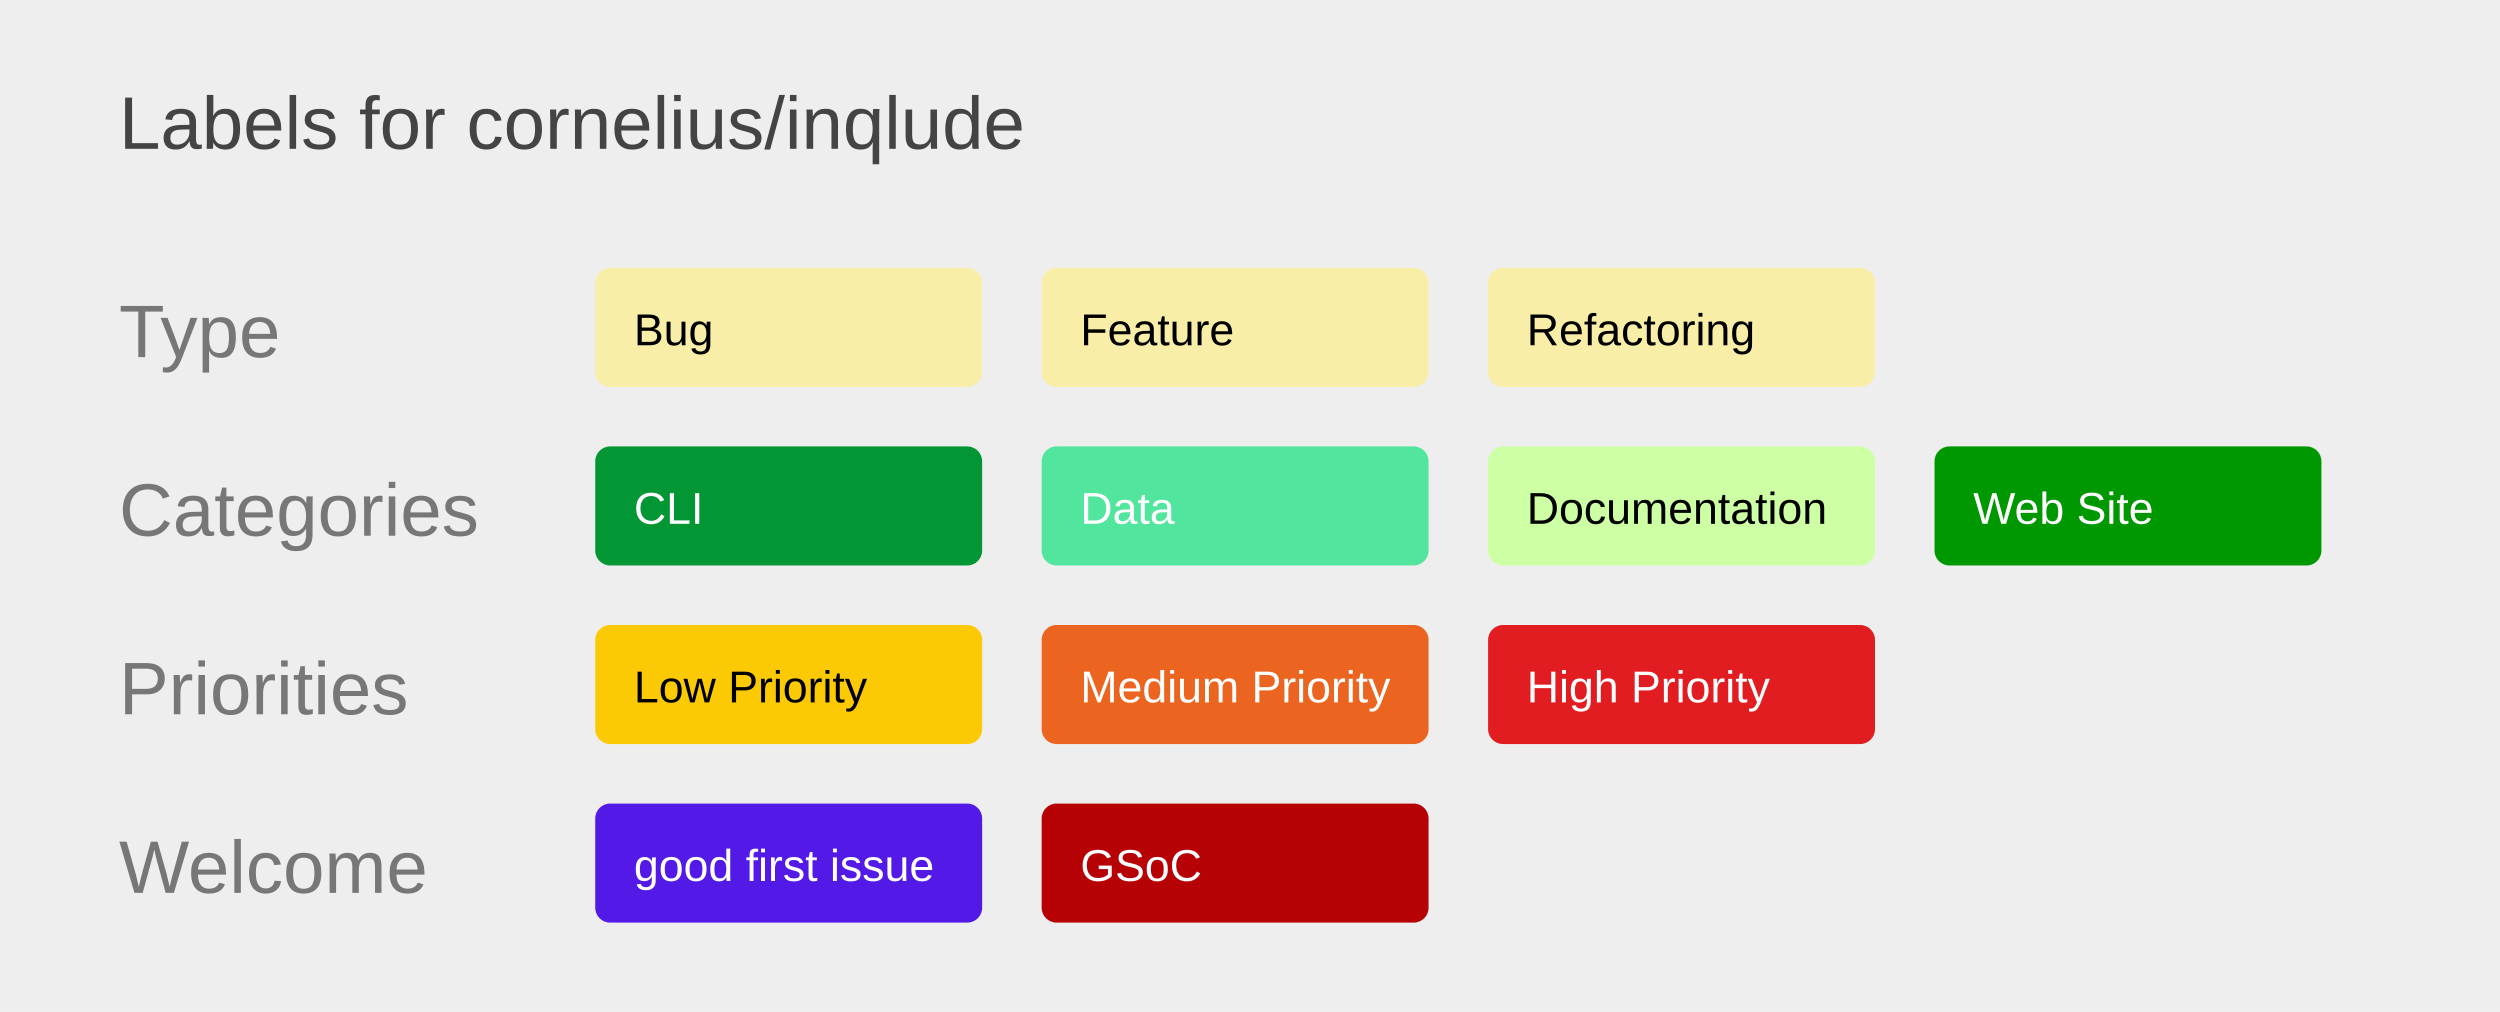
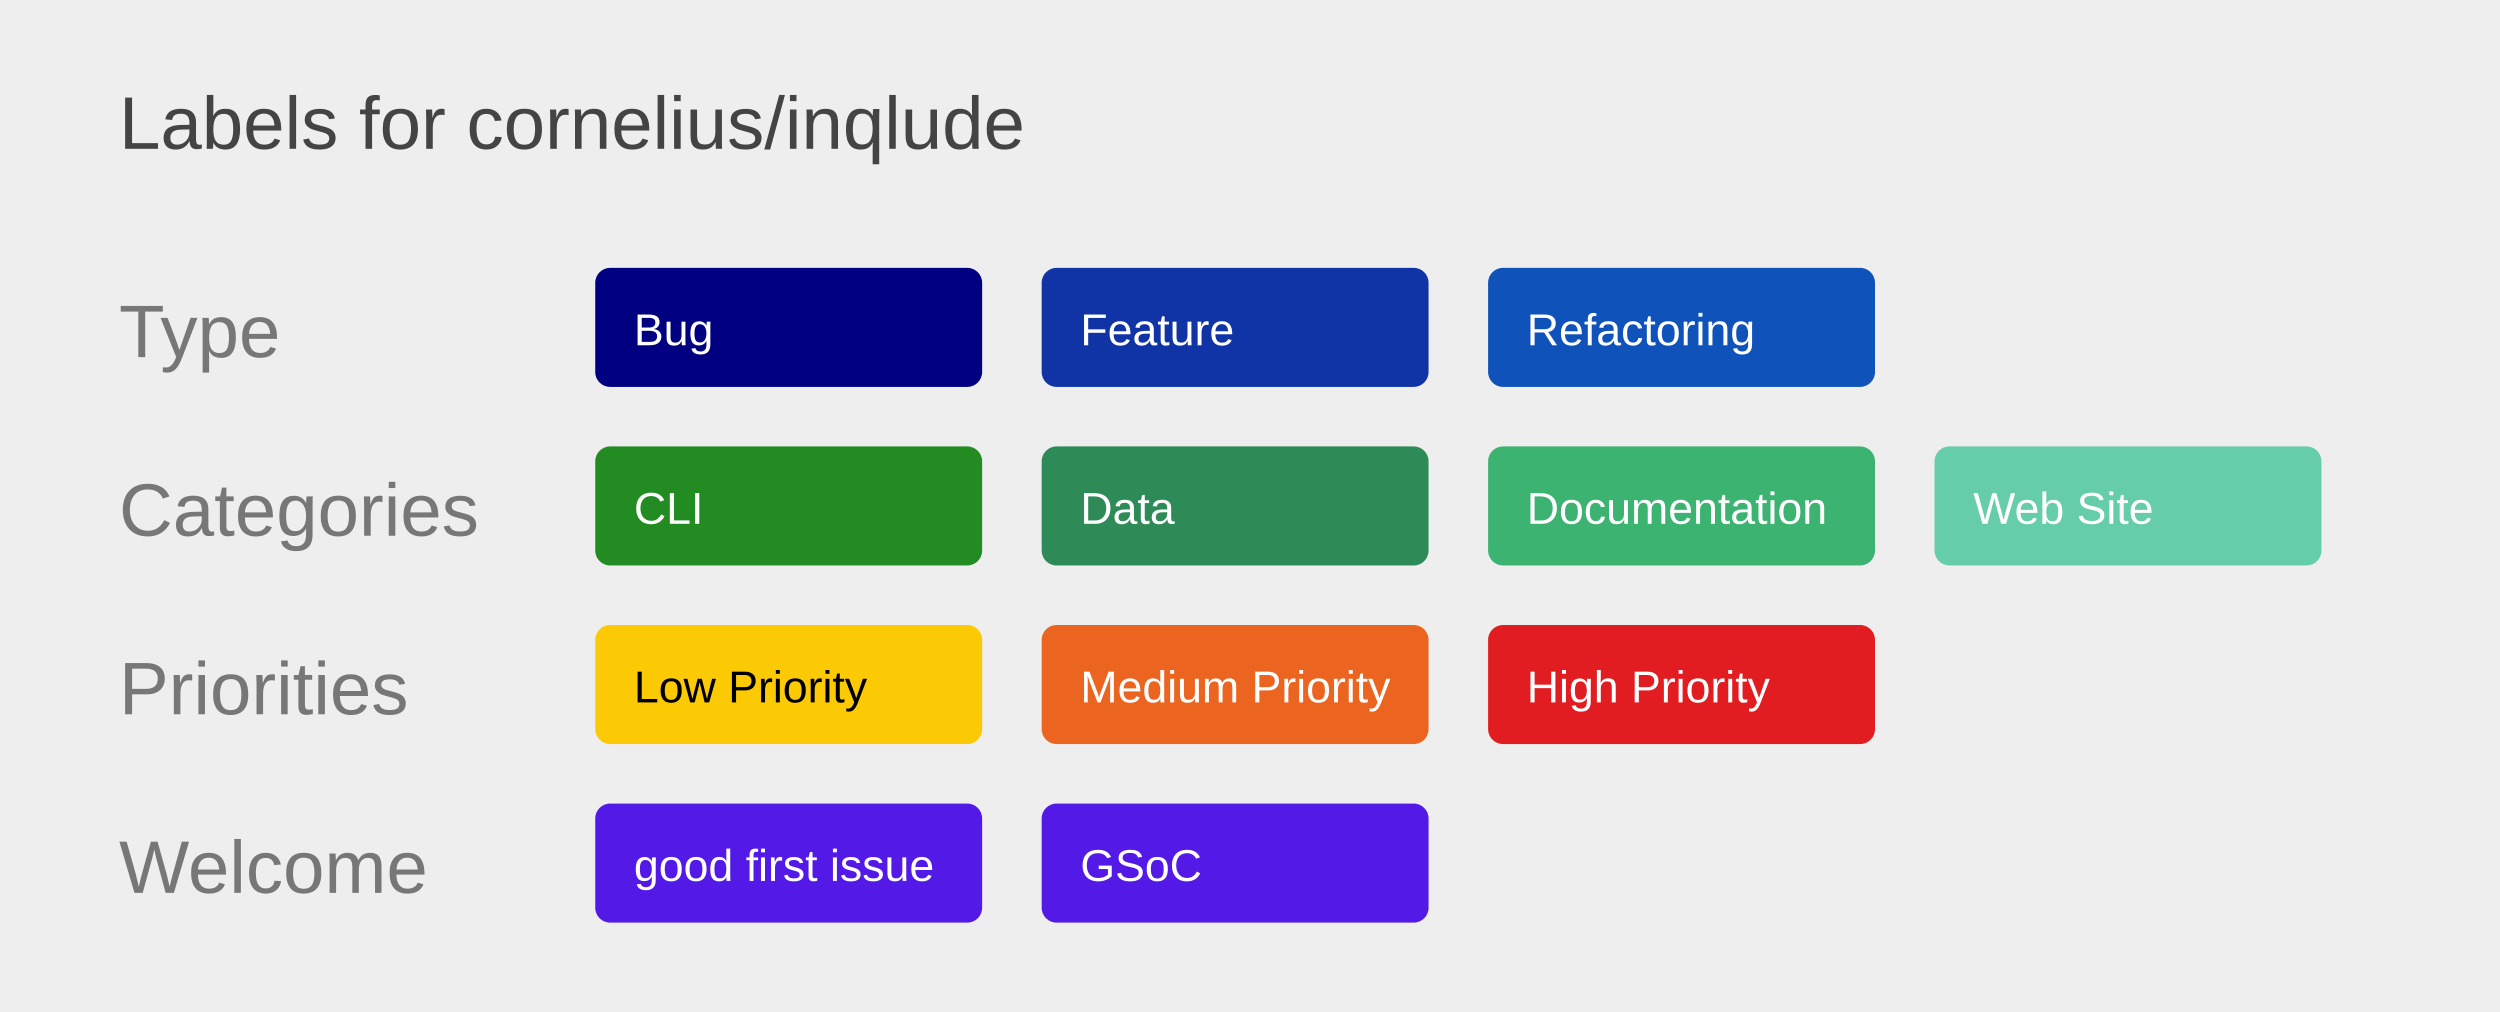
<svg xmlns="http://www.w3.org/2000/svg" width="840" height="340">
  <rect x="0" y="0" width="840" height="340" fill="#eee" />
  <g font-size="25" font-family="arial" fill="#444">
    <text x="40" y="50">
      Labels for cornelius/inqlude
    </text>
  </g>
  <g font-size="25" font-family="arial" fill="#777">
    <text x="40" y="120">
      Type
    </text>
  </g>
-   <rect x="200" y="90" width="130" height="40" fill="#f9eea7" rx="5" />
-   <g font-size="15" font-family="arial" fill="black">
+   <rect x="200" y="90" width="130" height="40" fill="#000080" rx="5" />
+   <g font-size="15" font-family="arial" fill="white">
    <text x="213" y="116">
      Bug
    </text>
  </g>
-   <rect x="350" y="90" width="130" height="40" fill="#f9eea7" rx="5" />
-   <g font-size="15" font-family="arial" fill="black">
+   <rect x="350" y="90" width="130" height="40" fill="#1034A6" rx="5" />
+   <g font-size="15" font-family="arial" fill="white">
    <text x="363" y="116">
      Feature
    </text>
  </g>
-   <rect x="500" y="90" width="130" height="40" fill="#f9eea7" rx="5" />
-   <g font-size="15" font-family="arial" fill="black">
+   <rect x="500" y="90" width="130" height="40" fill="#0F52BA" rx="5" />
+   <g font-size="15" font-family="arial" fill="white">
    <text x="513" y="116">
      Refactoring
    </text>
  </g>
  <g font-size="25" font-family="arial" fill="#777">
    <text x="40" y="180">
      Categories
    </text>
  </g>
-   <rect x="200" y="150" width="130" height="40" fill="#039634" rx="5" />
+   <rect x="200" y="150" width="130" height="40" fill="#228B22" rx="5" />
  <g font-size="15" font-family="arial" fill="white">
    <text x="213" y="176">
      CLI
    </text>
  </g>
-   <rect x="350" y="150" width="130" height="40" fill="#52e59e" rx="5" />
+   <rect x="350" y="150" width="130" height="40" fill="#2E8B57" rx="5" />
  <g font-size="15" font-family="arial" fill="white">
    <text x="363" y="176">
      Data
    </text>
  </g>
-   <rect x="500" y="150" width="130" height="40" fill="#cdffa5" rx="5" />
-   <g font-size="15" font-family="arial" fill="black">
+   <rect x="500" y="150" width="130" height="40" fill="#3CB371" rx="5" />
+   <g font-size="15" font-family="arial" fill="white">
    <text x="513" y="176">
      Documentation
    </text>
  </g>
-   <rect x="650" y="150" width="130" height="40" fill="#009800" rx="5" />
+   <rect x="650" y="150" width="130" height="40" fill="#66CDAA" rx="5" />
  <g font-size="15" font-family="arial" fill="white">
    <text x="663" y="176">
      Web Site
    </text>
  </g>
  <g font-size="25" font-family="arial" fill="#777">
    <text x="40" y="240">
      Priorities
    </text>
  </g>
  <rect x="200" y="210" width="130" height="40" fill="#fbca04" rx="5" />
  <g font-size="15" font-family="arial" fill="black">
    <text x="213" y="236">
      Low Priority
    </text>
  </g>
  <rect x="350" y="210" width="130" height="40" fill="#eb6420" rx="5" />
  <g font-size="15" font-family="arial" fill="white">
    <text x="363" y="236">
      Medium Priority
    </text>
  </g>
  <rect x="500" y="210" width="130" height="40" fill="#e11d21" rx="5" />
  <g font-size="15" font-family="arial" fill="white">
    <text x="513" y="236">
      High Priority
    </text>
  </g>
  <g font-size="25" font-family="arial" fill="#777">
    <text x="40" y="300">
      Welcome
    </text>
  </g>
  <rect x="200" y="270" width="130" height="40" fill="#5319e7" rx="5" />
  <g font-size="15" font-family="arial" fill="white">
    <text x="213" y="296">
      good first issue
    </text>
  </g>
-   <rect x="350" y="270" width="130" height="40" fill="#b60205" rx="5" />
+   <rect x="350" y="270" width="130" height="40" fill="#5319e7" rx="5" />
  <g font-size="15" font-family="arial" fill="white">
    <text x="363" y="296">
      GSoC
    </text>
  </g>
</svg>
